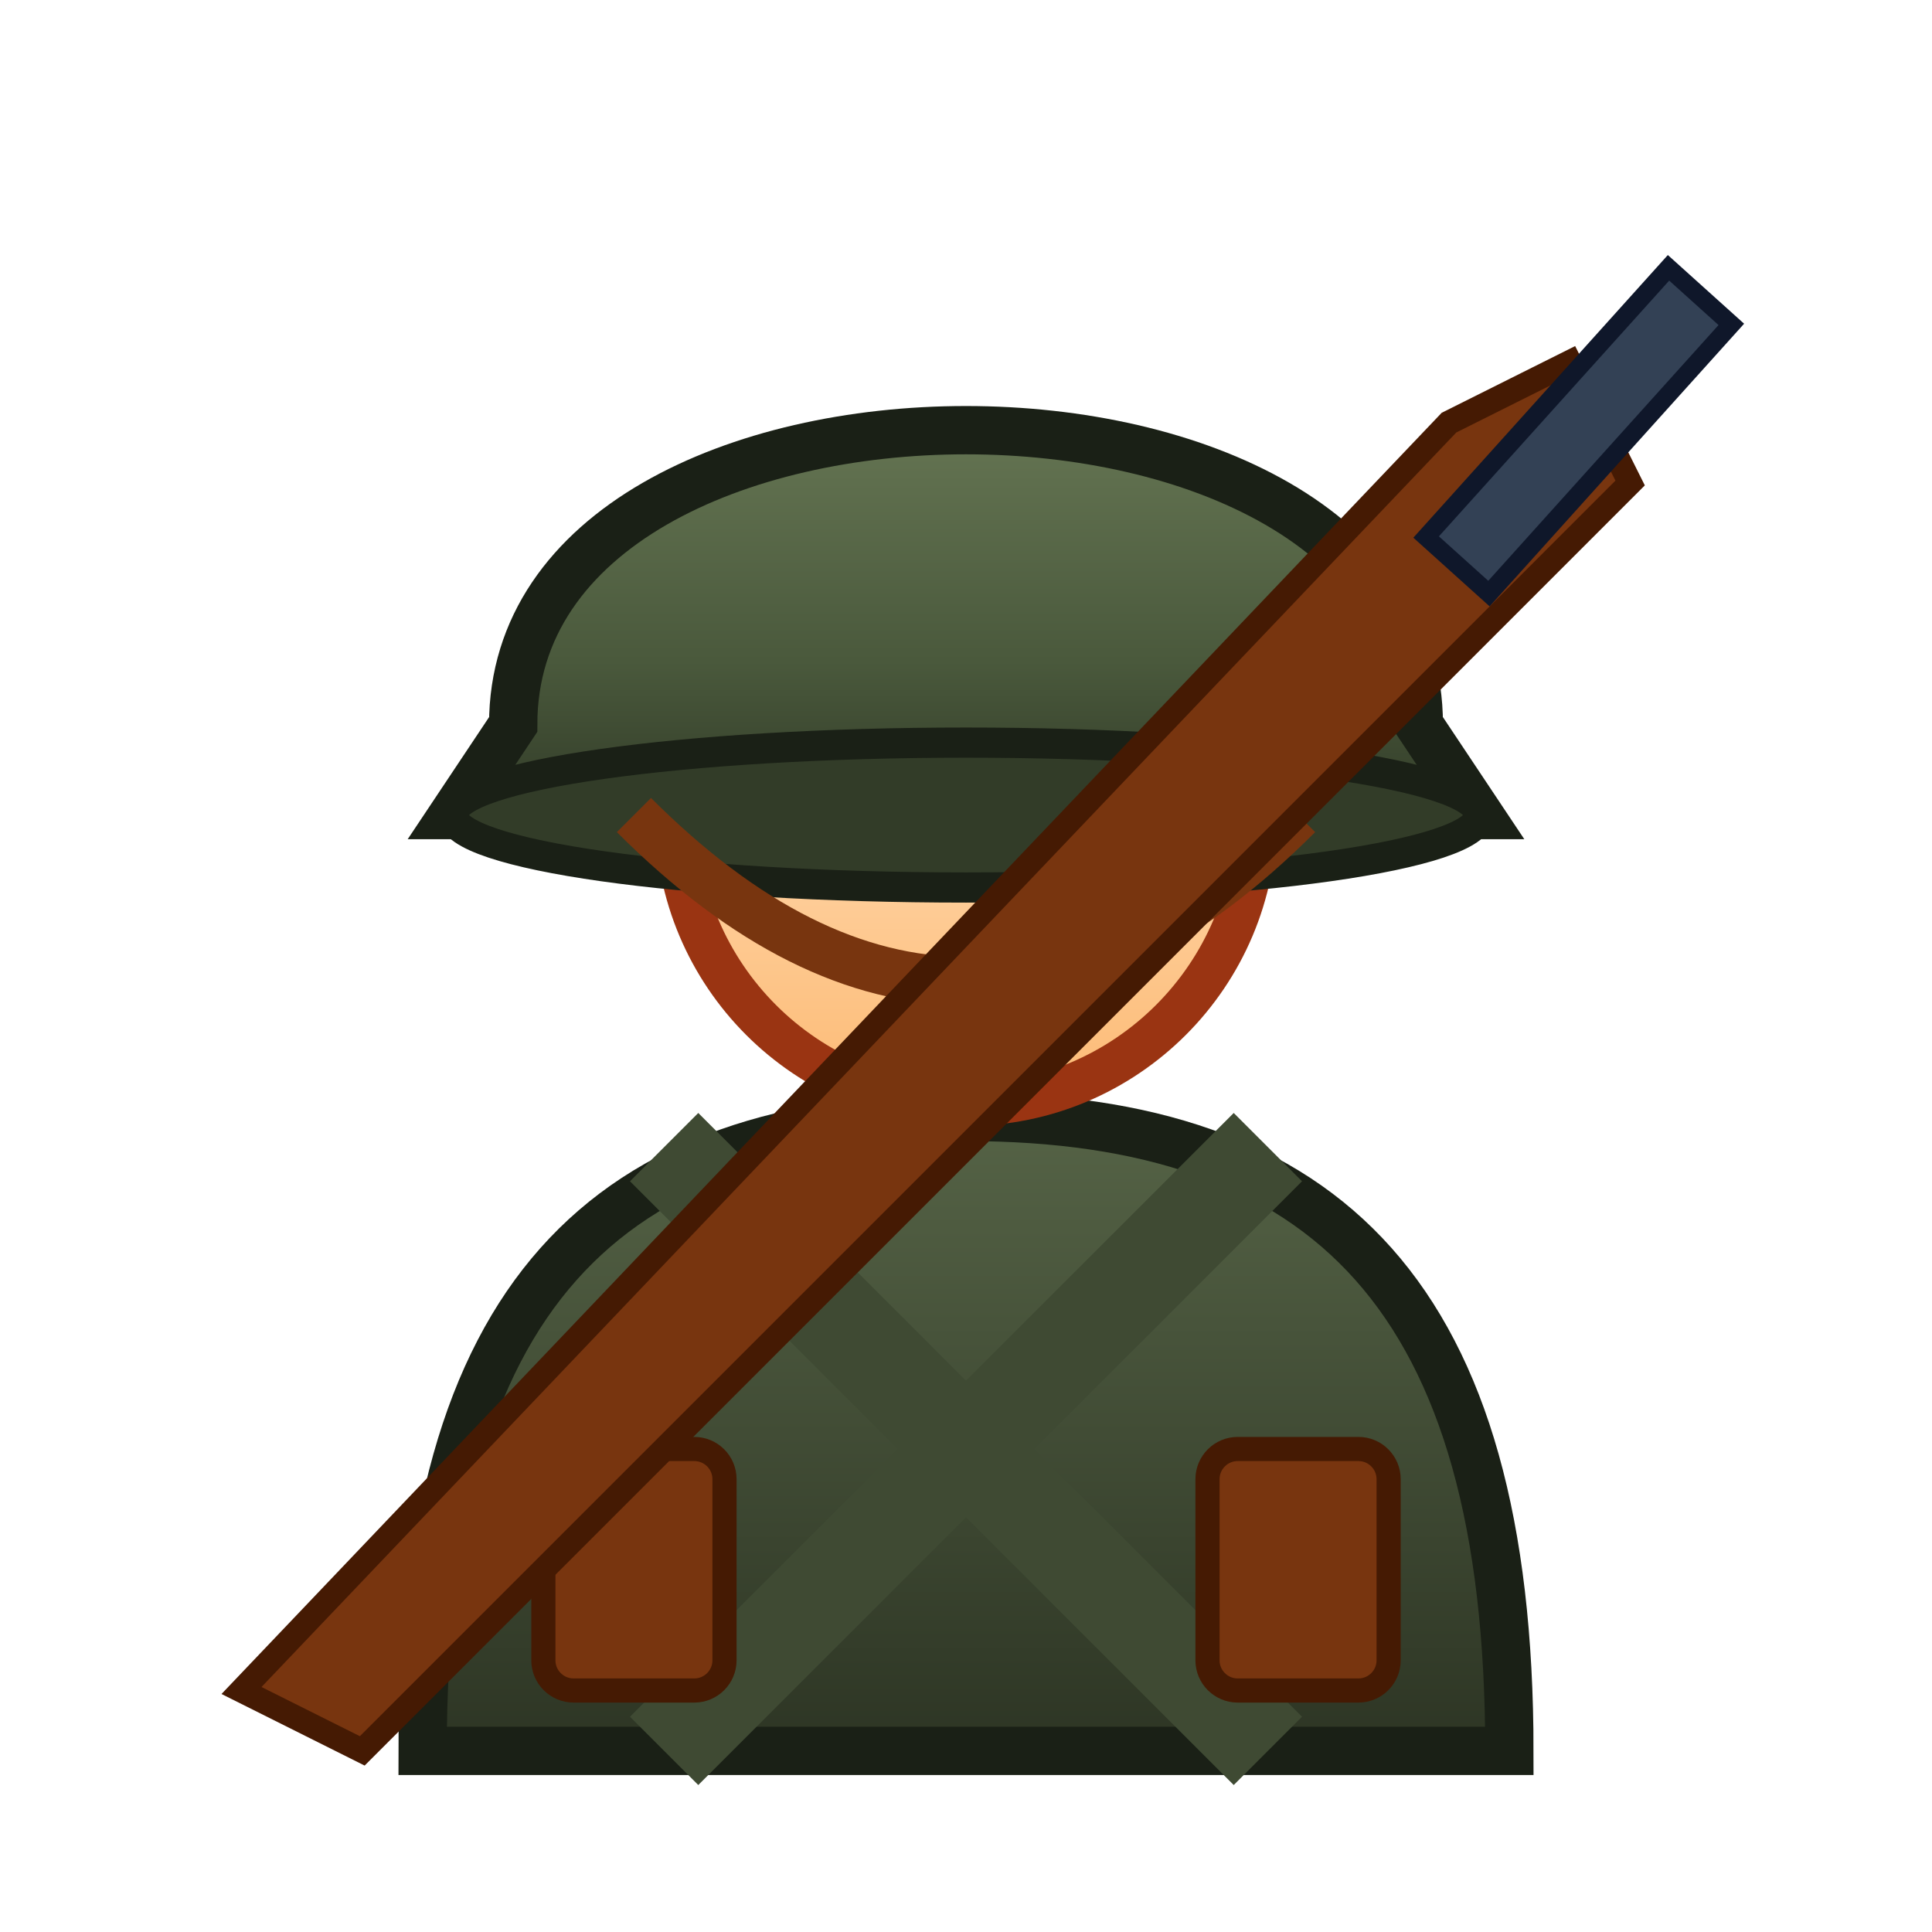
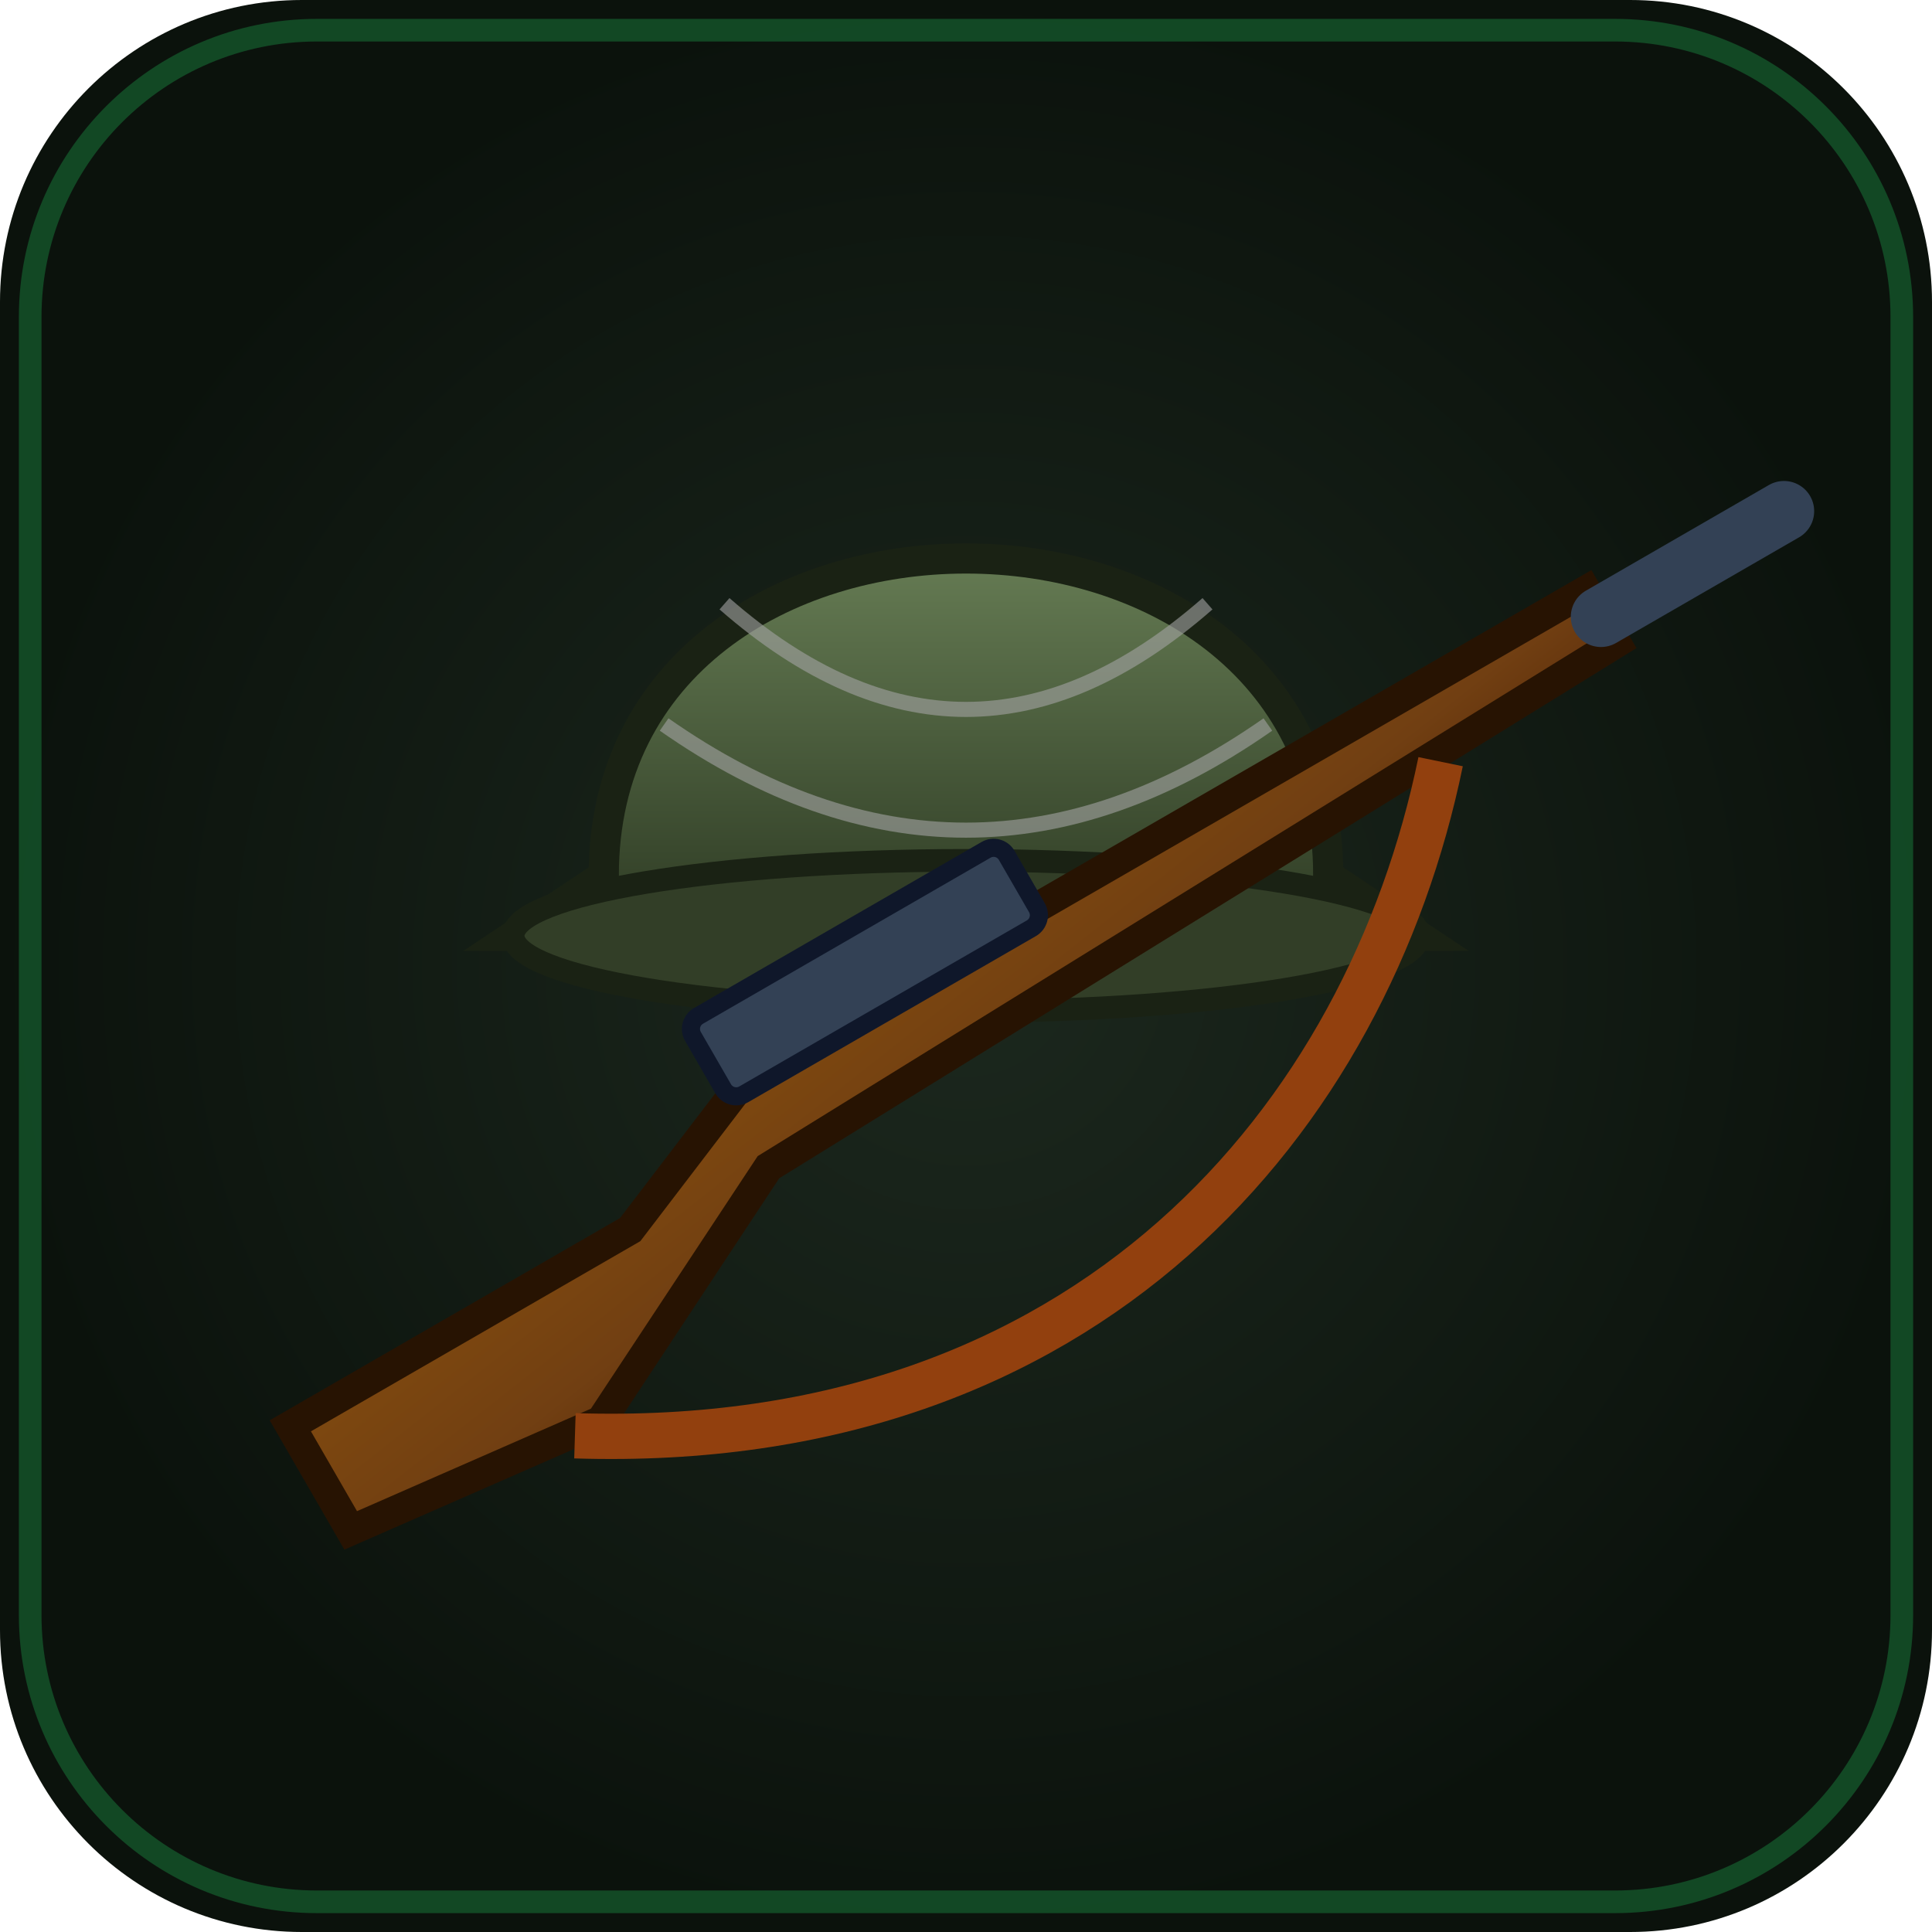
- <svg xmlns="http://www.w3.org/2000/svg" viewBox="0 0 32 32" width="32" height="32">
+ <svg xmlns="http://www.w3.org/2000/svg" viewBox="0 0 128 128" width="128" height="128">
  <defs>
-     <linearGradient id="infHelmet" x1="0%" y1="0%" x2="0%" y2="100%">
-       <stop offset="0%" stop-color="#647452" />
-       <stop offset="60%" stop-color="#4a593c" />
-       <stop offset="100%" stop-color="#323c28" />
+     <radialGradient id="bgGlow_inf" cx="50%" cy="50%" r="50%">
+       <stop offset="0%" stop-color="#1c281e" />
+       <stop offset="100%" stop-color="#0b120c" />
+     </radialGradient>
+     <linearGradient id="walnutWood" x1="0" y1="0" x2="1" y2="1">
+       <stop offset="0%" stop-color="#854d0e" />
+       <stop offset="50%" stop-color="#713f12" />
+       <stop offset="100%" stop-color="#451a03" />
    </linearGradient>
-     <linearGradient id="infUniform" x1="0%" y1="0%" x2="0%" y2="100%">
-       <stop offset="0%" stop-color="#556346" />
-       <stop offset="100%" stop-color="#2d3524" />
-     </linearGradient>
-     <linearGradient id="infSkin" x1="0%" y1="0%" x2="0%" y2="100%">
-       <stop offset="0%" stop-color="#ffedd5" />
-       <stop offset="100%" stop-color="#fdba74" />
+     <linearGradient id="helmetOD" x1="0" y1="0" x2="0" y2="1">
+       <stop offset="0%" stop-color="#657b53" />
+       <stop offset="100%" stop-color="#2d3a23" />
    </linearGradient>
  </defs>
-   <path d="M7 29 C7 21.5 10 18.5 16 18.5 C22 18.5 25 21.5 25 29 Z" fill="url(#infUniform)" stroke="#1a2016" stroke-width="0.8" />
-   <path d="M11 19 L21 29 M21 19 L11 29" stroke="#3f4a33" stroke-width="1.6" />
-   <rect x="9" y="24" width="3" height="4" rx="0.5" fill="#78350f" stroke="#451a03" stroke-width="0.4" />
-   <rect x="20" y="24" width="3" height="4" rx="0.5" fill="#78350f" stroke="#451a03" stroke-width="0.4" />
-   <circle cx="16" cy="13.5" r="4.8" fill="url(#infSkin)" stroke="#9a3412" stroke-width="0.7" />
-   <path d="M8.5 12 C8.5 5.5 23.5 5.5 23.5 12 L24.5 13.5 L7.5 13.5 Z" fill="url(#infHelmet)" stroke="#1a2016" stroke-width="0.8" />
-   <ellipse cx="16" cy="13.5" rx="8.5" ry="1.2" fill="#323c28" stroke="#1a2016" stroke-width="0.5" />
-   <path d="M10.5 13.5 Q16 19 21.5 13.5" fill="none" stroke="#78350f" stroke-width="0.8" />
-   <polygon points="4,28 6,29 27,8 26,6 24,7" fill="#78350f" stroke="#451a03" stroke-width="0.4" />
-   <rect x="25.5" y="4" width="1.4" height="6" transform="rotate(42 26 7)" fill="#334155" stroke="#0f172a" stroke-width="0.3" />
+   <rect width="128" height="128" rx="20" fill="url(#bgGlow_inf)" />
+   <rect x="2" y="2" width="124" height="124" rx="19" fill="none" stroke="#22c55e" stroke-width="1.5" opacity="0.3" />
+   <g transform="translate(36, 16)">
+     <path d="M4 42 C4 14 52 14 52 42 L58 46 L-2 46 Z" fill="url(#helmetOD)" stroke="#1a2214" stroke-width="2" />
+     <ellipse cx="28" cy="46" rx="30" ry="5" fill="#323e27" stroke="#1a2214" stroke-width="1.5" />
+     <path d="M12 24 Q28 38 44 24 M8 32 Q28 46 48 32" fill="none" stroke="#a3a3a3" stroke-width="1" opacity="0.6" />
+   </g>
+   <g transform="rotate(-30 64 64)">
+     <path d="M10 68 L36 68 L48 63 L112 63 L112 67 L46 69 L28 78 L10 76 Z" fill="url(#walnutWood)" stroke="#271302" stroke-width="2" />
+     <rect x="46" y="58" width="24" height="6" rx="1" fill="#334155" stroke="#0f172a" stroke-width="1.2" />
+     <line x1="112" y1="65" x2="126" y2="65" stroke="#334155" stroke-width="4" stroke-linecap="round" />
+     <path d="M26 78 C55 96 82 86 98 68" fill="none" stroke="#92400e" stroke-width="3" />
+   </g>
</svg>
